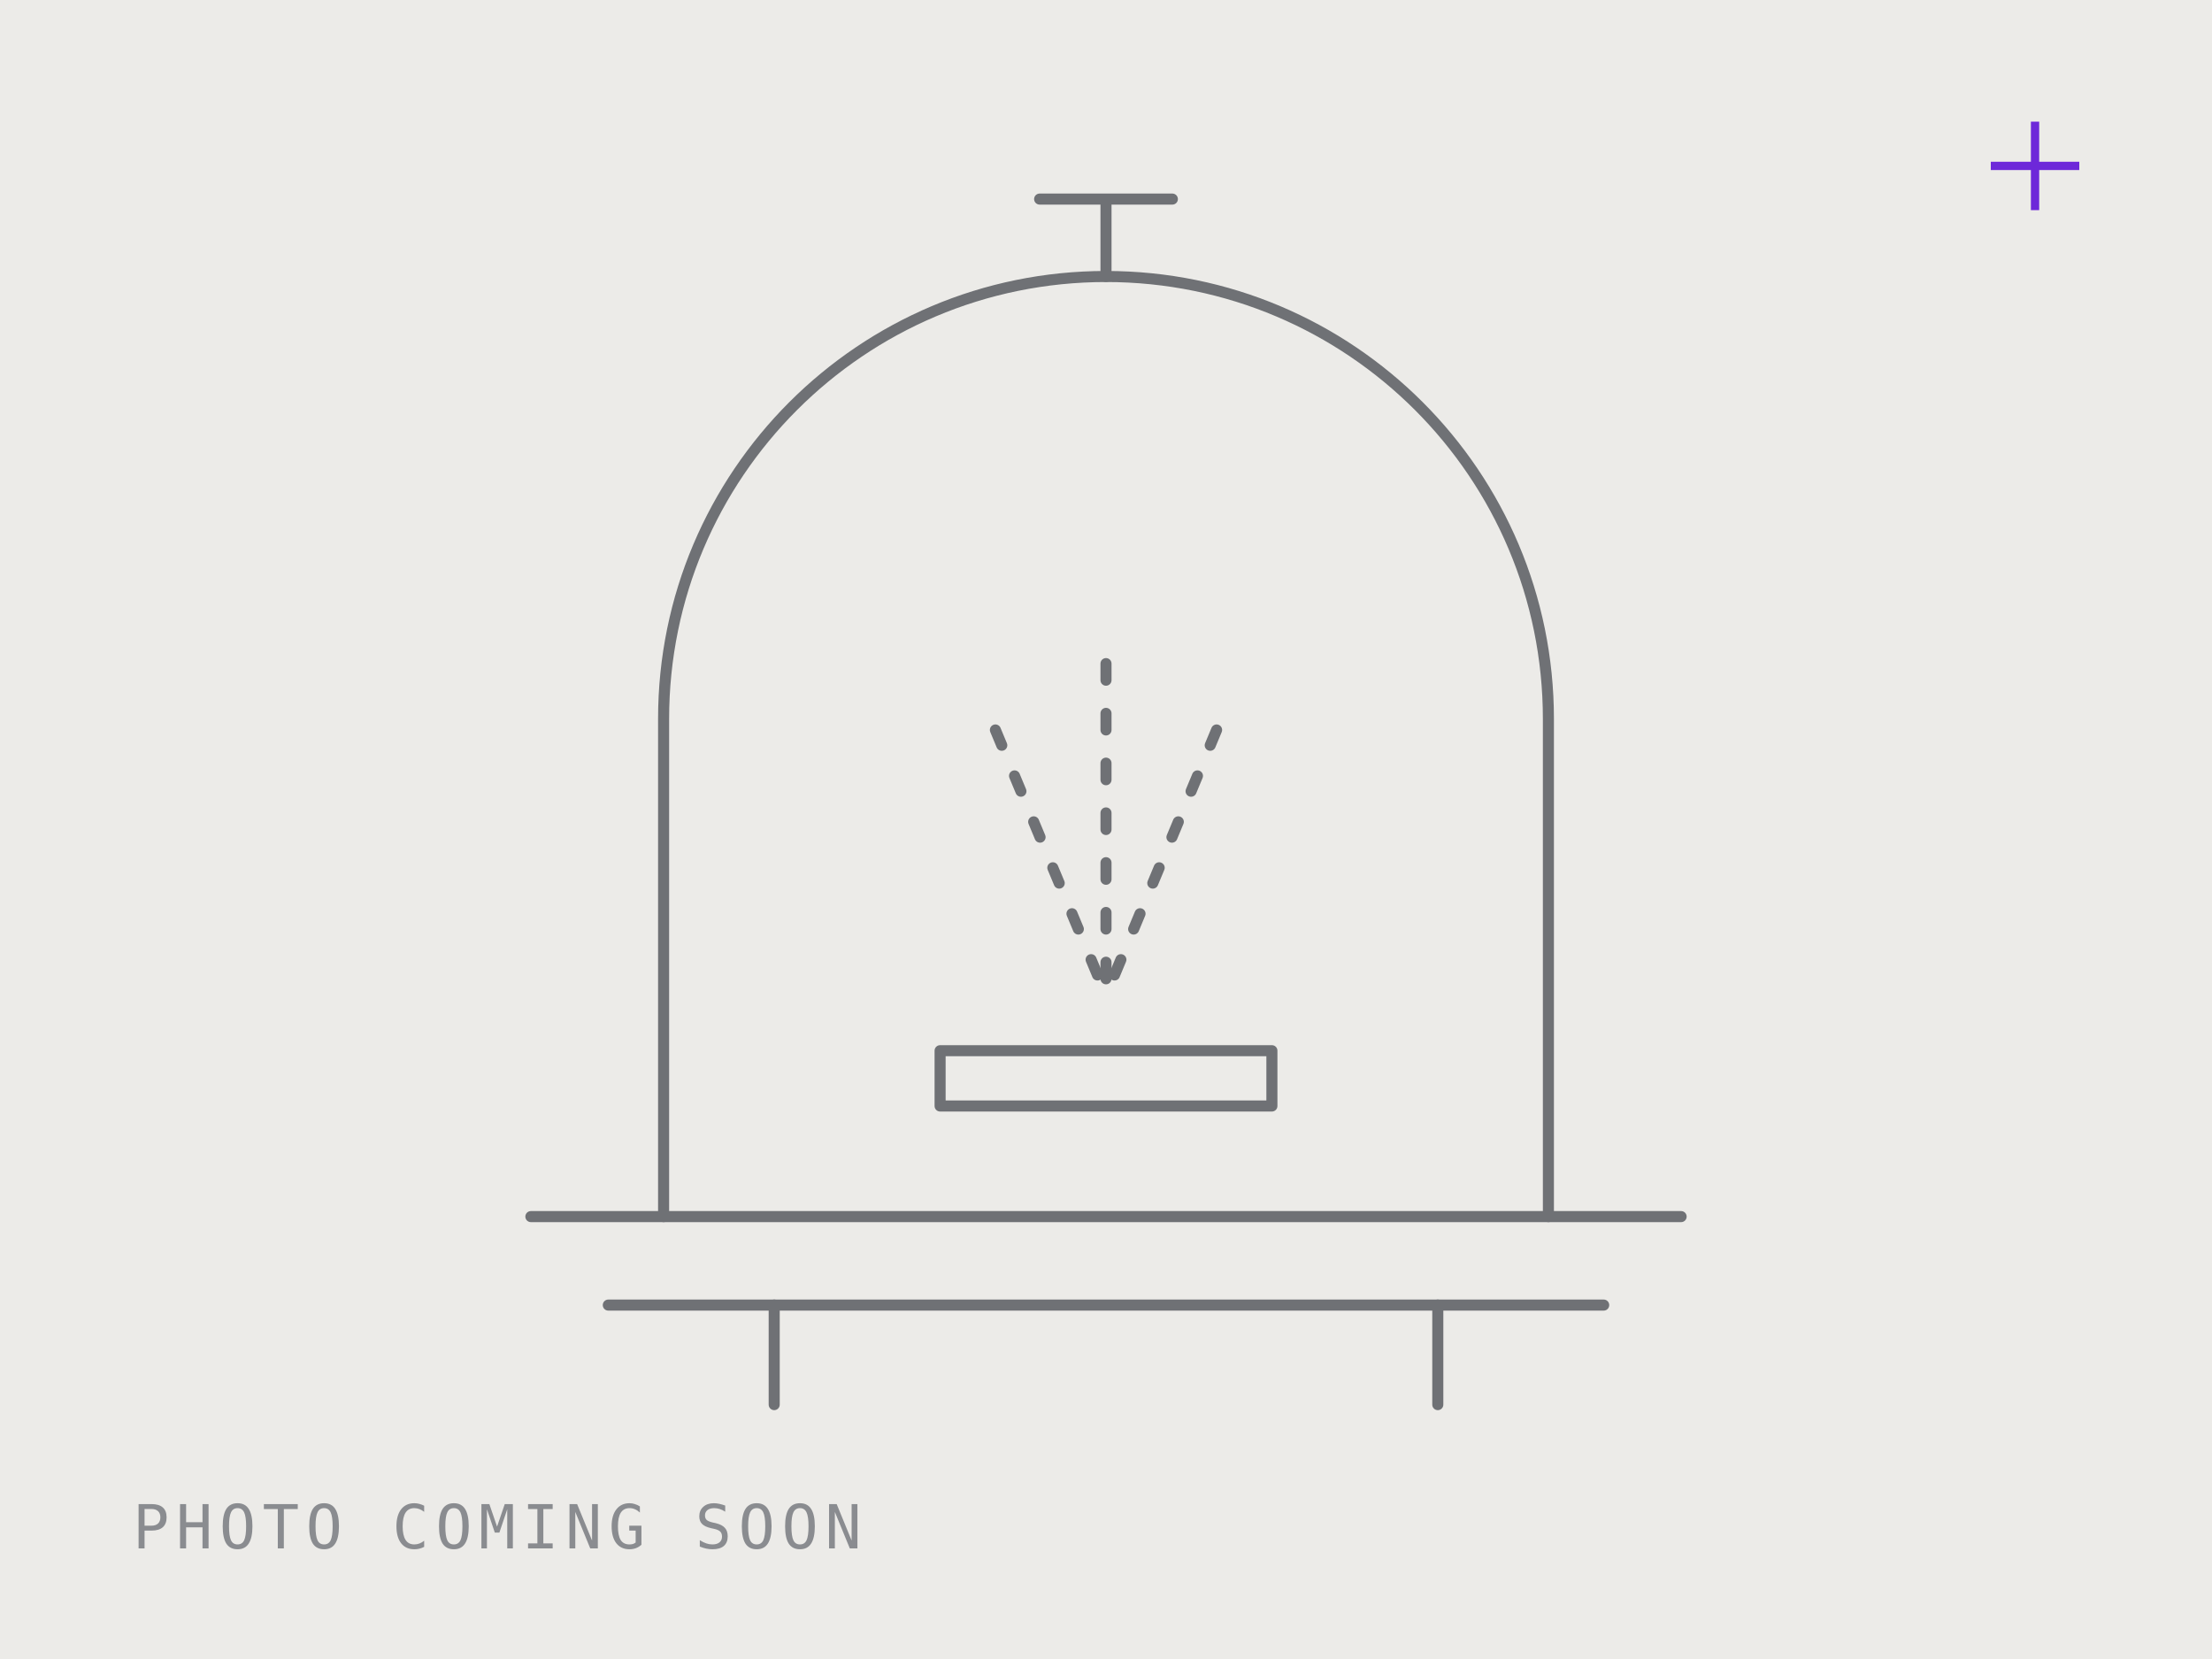
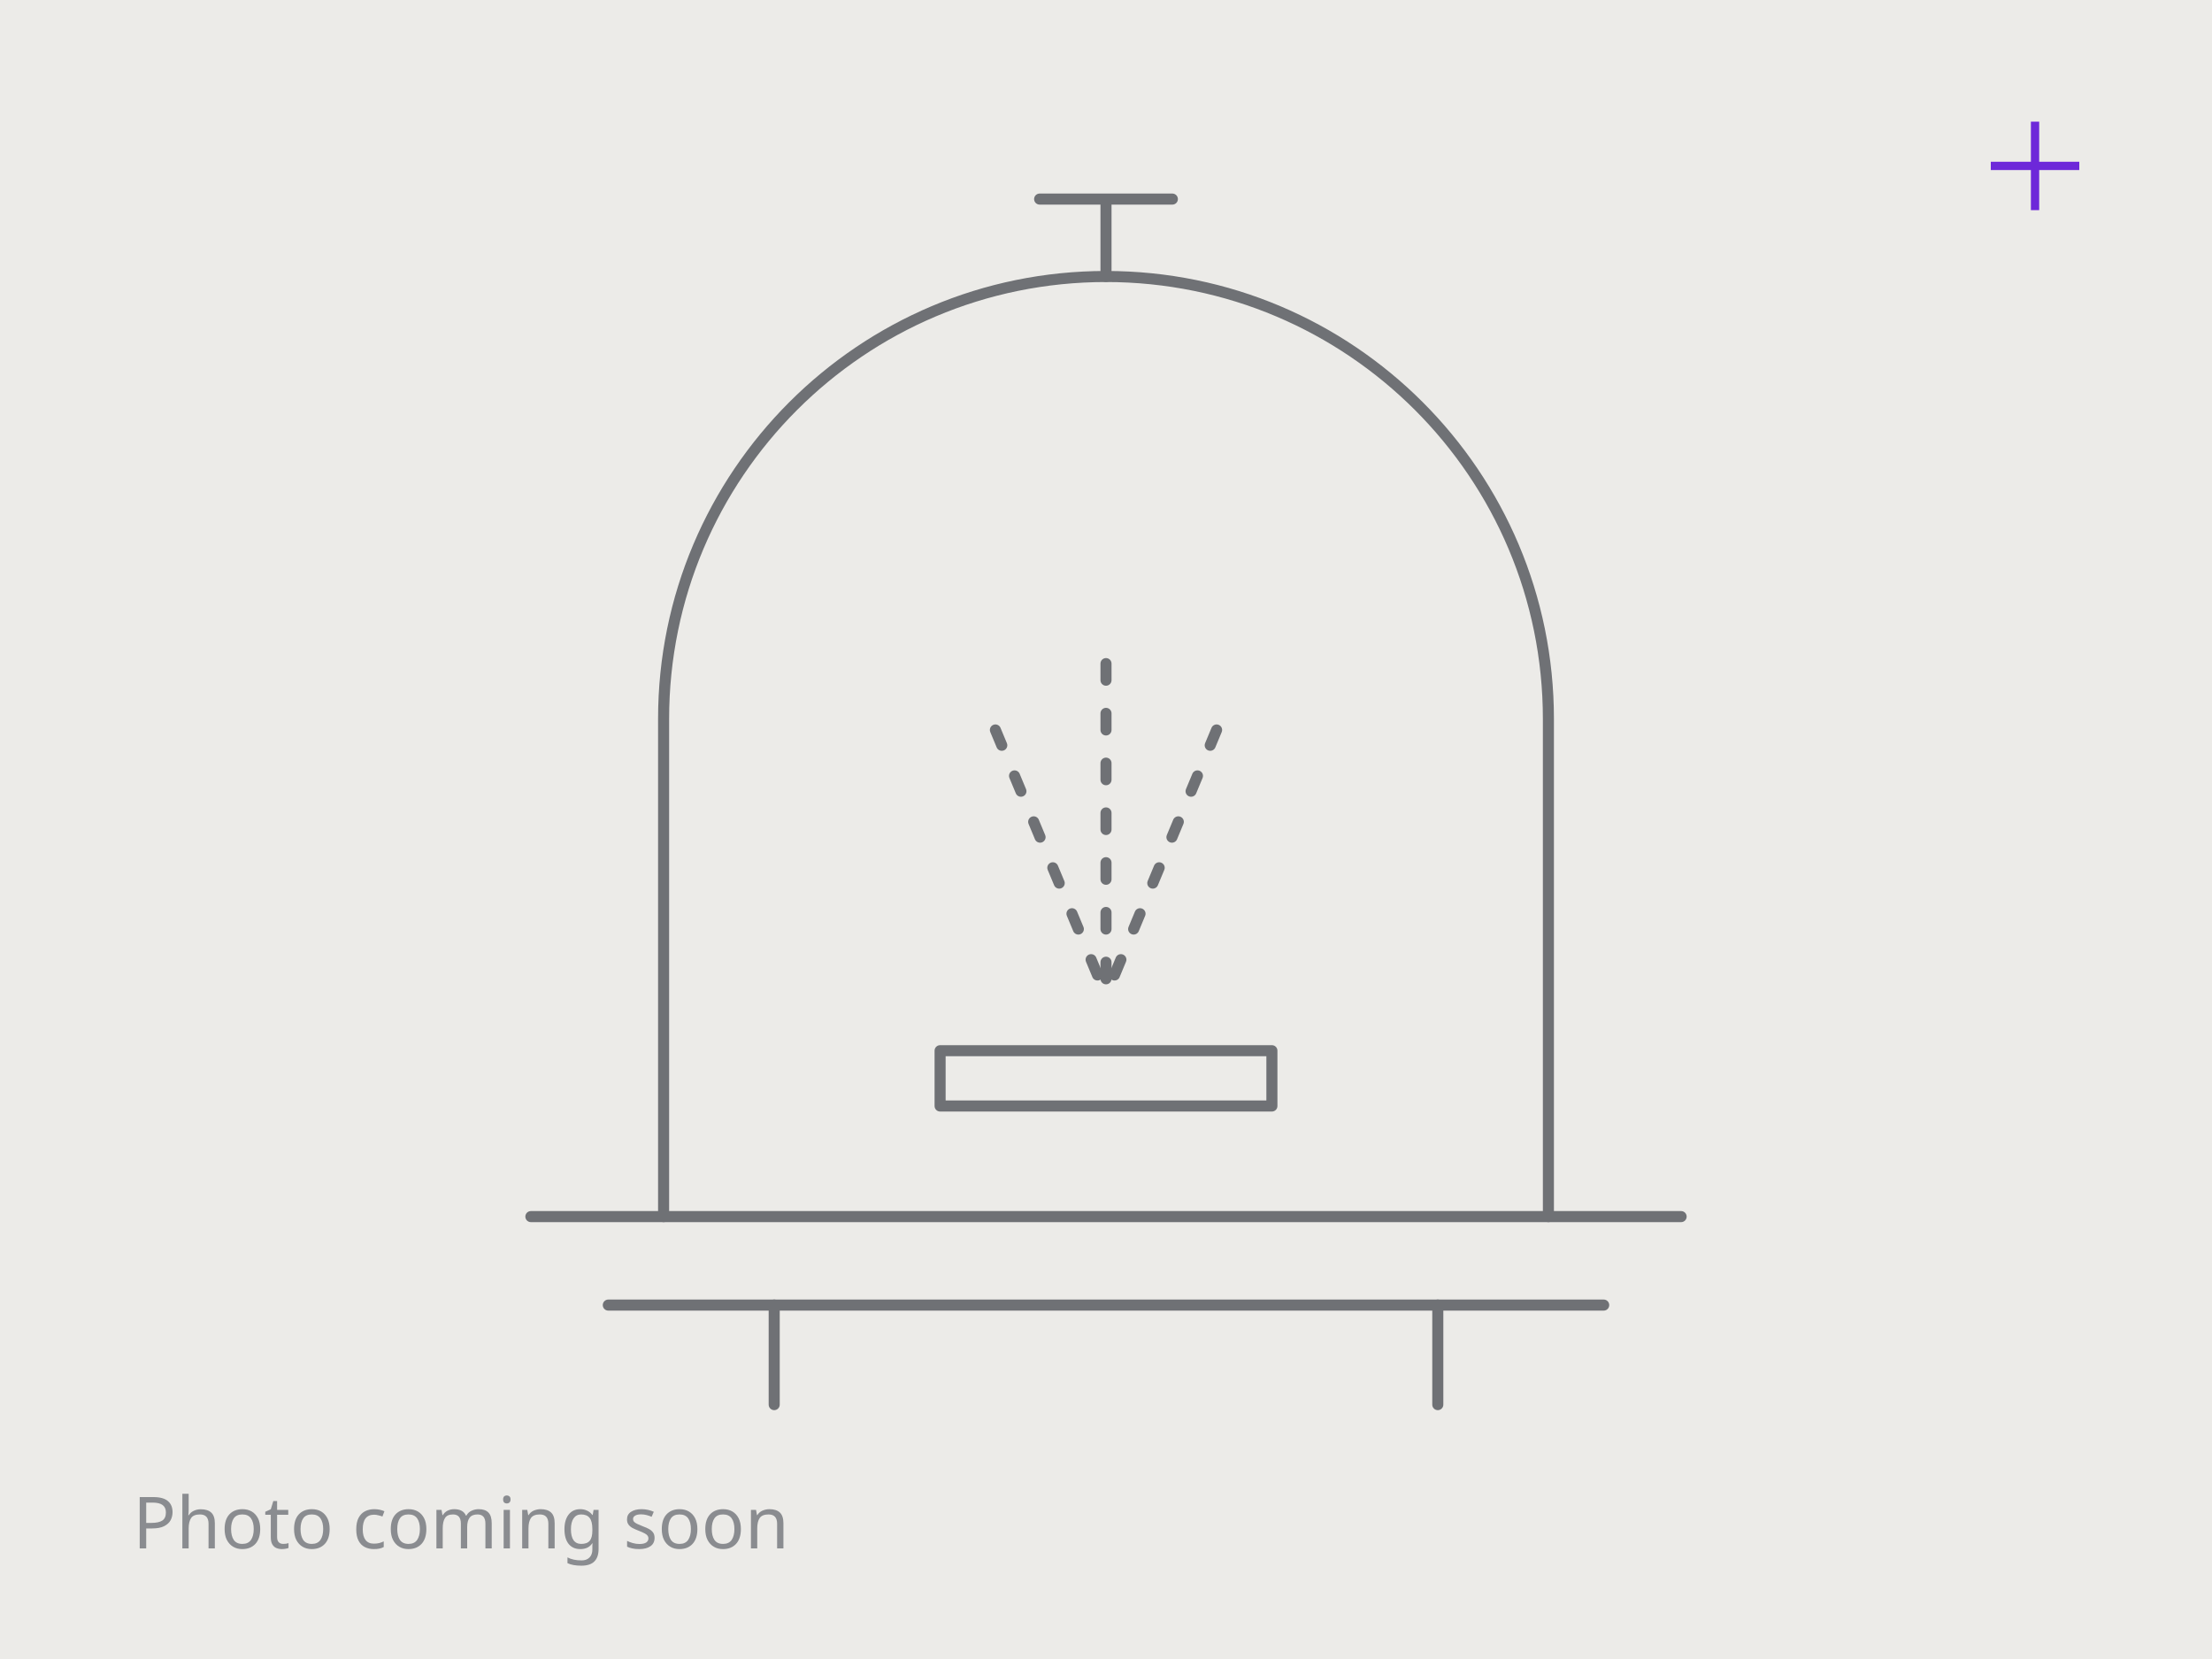
<svg xmlns="http://www.w3.org/2000/svg" viewBox="0 0 400 300" width="400" height="300">
  <rect width="400" height="300" fill="#ecebe8" />
  <g fill="none" stroke="#6f7175" stroke-width="2" stroke-linecap="round" stroke-linejoin="round">
    <path d="M120 220V130a80 80 0 0 1 160 0v90" />
    <path d="M96 220h208M110 236h180" />
    <path d="M200 50v-14M188 36h24" />
    <rect x="170" y="190" width="60" height="10" />
    <path d="M200 120v60" stroke-dasharray="3 6" />
    <path d="M180 132l20 48M220 132l-20 48" stroke-dasharray="3 6" />
    <path d="M140 236v18M260 236v18" />
  </g>
  <g stroke="#6d28d9" stroke-width="1.5">
    <path d="M368 22v16M360 30h16" />
  </g>
-   <text x="24" y="280" font-family="ui-monospace, Menlo, monospace" font-size="11" letter-spacing="1.2" fill="#8a8c90">PHOTO COMING SOON</text>
+   <text x="24" y="280" font-family="IBM Plex Sans, system-ui, sans-serif" font-size="13" fill="#8a8c90">Photo coming soon</text>
</svg>
